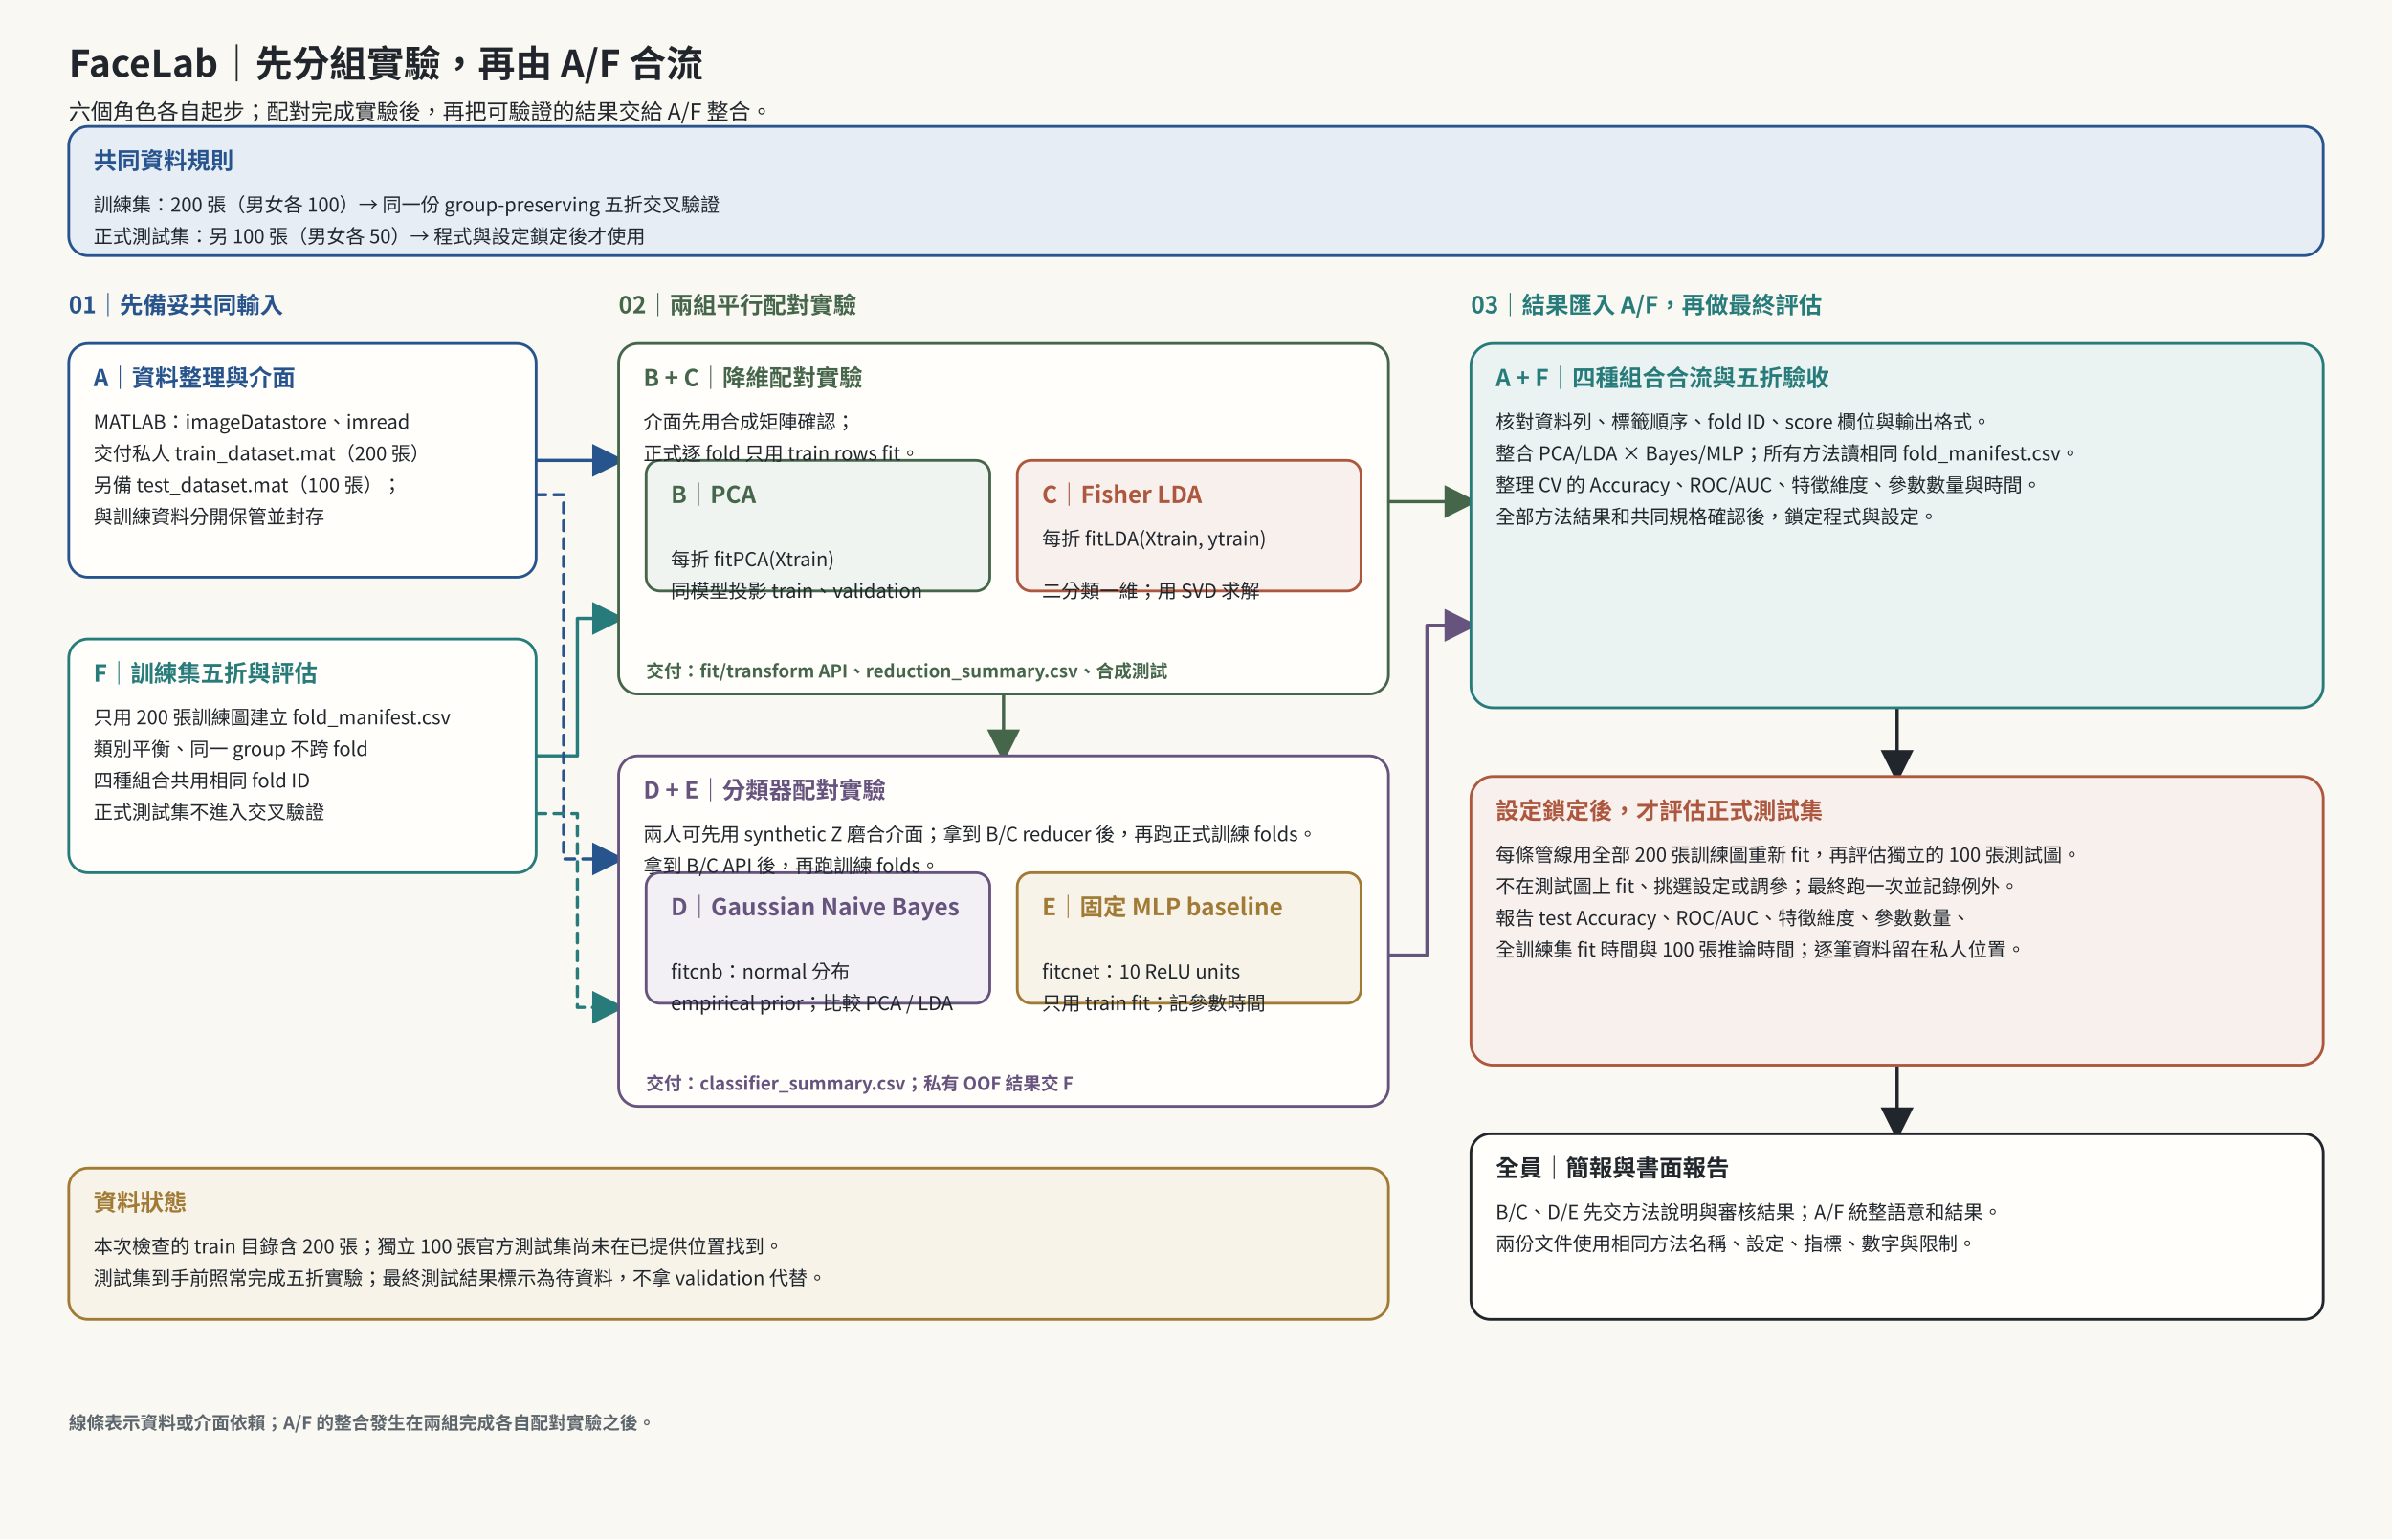
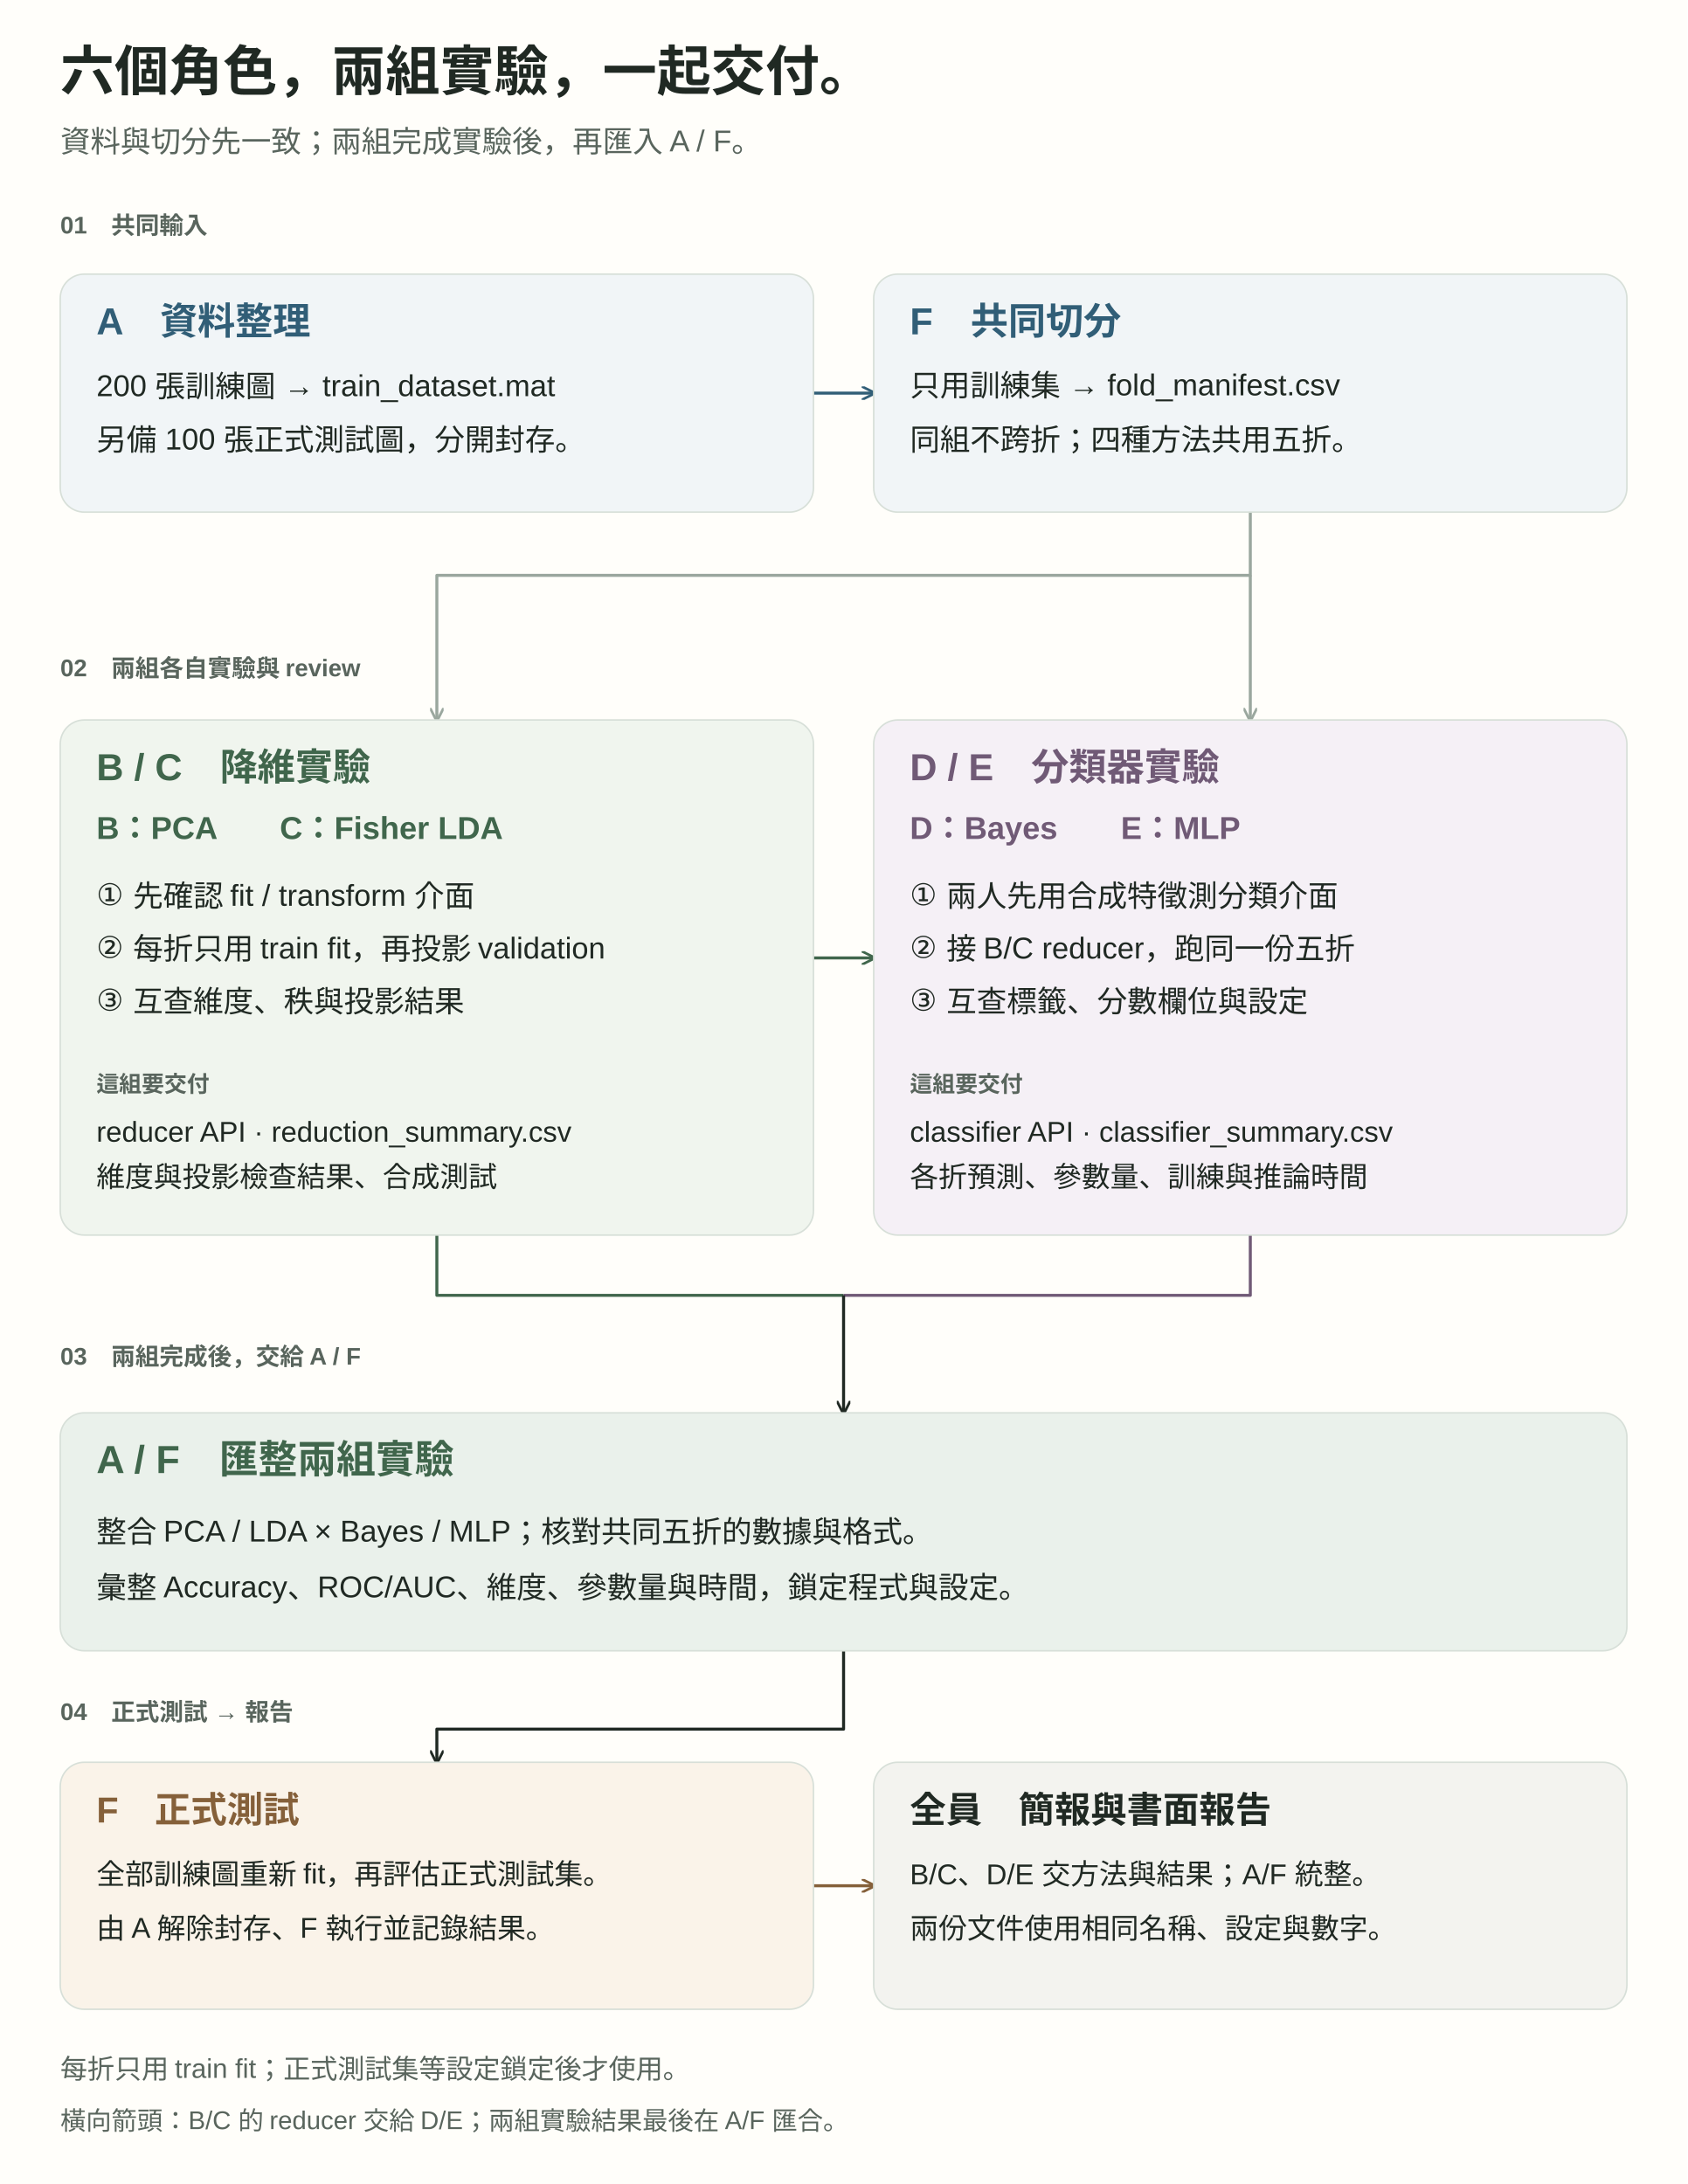
- <svg xmlns="http://www.w3.org/2000/svg" viewBox="0 0 1740 1120" role="img" aria-labelledby="title desc">
+ <svg xmlns="http://www.w3.org/2000/svg" width="1120" height="1450" viewBox="0 0 1120 1450" role="img" aria-labelledby="title desc">
  <defs>
-     <marker id="ab" markerWidth="10" markerHeight="10" refX="8" refY="5" orient="auto">
-       <path d="M0 0 L10 5 L0 10 z" fill="#28548E" />
+     <marker id="arrow" markerWidth="9" markerHeight="9" refX="8" refY="4.5" orient="auto" markerUnits="userSpaceOnUse">
+       <path d="M0 0 L9 4.5 L0 9" fill="none" stroke="context-stroke" stroke-width="1.7" stroke-linejoin="round" />
    </marker>
-     <marker id="at" markerWidth="10" markerHeight="10" refX="8" refY="5" orient="auto">
-       <path d="M0 0 L10 5 L0 10 z" fill="#277B7A" />
-     </marker>
-     <marker id="ag" markerWidth="10" markerHeight="10" refX="8" refY="5" orient="auto">
-       <path d="M0 0 L10 5 L0 10 z" fill="#46664C" />
-     </marker>
-     <marker id="ap" markerWidth="10" markerHeight="10" refX="8" refY="5" orient="auto">
-       <path d="M0 0 L10 5 L0 10 z" fill="#66537E" />
-     </marker>
-     <marker id="ai" markerWidth="10" markerHeight="10" refX="8" refY="5" orient="auto">
-       <path d="M0 0 L10 5 L0 10 z" fill="#20262C" />
-     </marker>
-     <style>text{font-family:"Microsoft JhengHei","Noto Sans CJK TC",Arial,sans-serif}.title{font-size:27px;font-weight:700}.subtitle{font-size:16px}.stage{font-size:17px;font-weight:700}.cardtitle{font-size:17px;font-weight:700}.body{font-size:14px}.note{font-size:13px;font-weight:700}.flow{fill:none;stroke-width:2.4;stroke-linecap:round;stroke-linejoin:round}.blue{stroke:#28548E}.teal{stroke:#277B7A}.green{stroke:#46664C}.purple{stroke:#66537E}.ink{stroke:#20262C}.dashed{stroke-dasharray:7 6}</style>
  </defs>
-   <rect width="1740" height="1120" fill="#FAF8F2" />
-   <path d="M390 335 H450" class="flow blue" marker-end="url(#ab)" />
-   <path d="M390 550 H420 V450 H450" class="flow teal" marker-end="url(#at)" />
-   <path d="M390 360 H410 V625 H450" class="flow blue dashed" marker-end="url(#ab)" />
-   <path d="M390 592 H420 V733 H450" class="flow teal dashed" marker-end="url(#at)" />
-   <path d="M730 505 V550" class="flow green" marker-end="url(#ag)" />
-   <path d="M1010 365 H1070" class="flow green" marker-end="url(#ag)" />
-   <path d="M1010 695 H1038 V455 H1070" class="flow purple" marker-end="url(#ap)" />
-   <path d="M1380 515 V565" class="flow ink" marker-end="url(#ai)" />
-   <path d="M1380 775 V825" class="flow ink" marker-end="url(#ai)" />
-   <text x="50" y="56" class="title" fill="#20262C">FaceLab｜先分組實驗，再由 A/F 合流</text>
-   <text x="50" y="87" class="subtitle" fill="#20262C">六個角色各自起步；配對完成實驗後，再把可驗證的結果交給 A/F 整合。</text>
-   <rect x="50" y="92" width="1640" height="94" rx="14" fill="#E7EDF4" stroke="#28548E" stroke-width="2" />
-   <text x="68" y="123" class="cardtitle" fill="#28548E">共同資料規則</text>
-   <text x="68" y="154" class="body" fill="#20262C">訓練集：200 張（男女各 100）→ 同一份 group-preserving 五折交叉驗證</text>
-   <text x="68" y="177" class="body" fill="#20262C">正式測試集：另 100 張（男女各 50）→ 程式與設定鎖定後才使用</text>
-   <text x="50" y="228" class="stage" fill="#28548E">01｜先備妥共同輸入</text>
-   <text x="450" y="228" class="stage" fill="#46664C">02｜兩組平行配對實驗</text>
-   <text x="1070" y="228" class="stage" fill="#277B7A">03｜結果匯入 A/F，再做最終評估</text>
-   <rect x="50" y="250" width="340" height="170" rx="14" fill="#FFFEFA" stroke="#28548E" stroke-width="2" />
-   <text x="68" y="281" class="cardtitle" fill="#28548E">A｜資料整理與介面</text>
-   <text x="68" y="312" class="body" fill="#20262C">MATLAB：imageDatastore、imread</text>
-   <text x="68" y="335" class="body" fill="#20262C">交付私人 train_dataset.mat（200 張）</text>
-   <text x="68" y="358" class="body" fill="#20262C">另備 test_dataset.mat（100 張）；</text>
-   <text x="68" y="381" class="body" fill="#20262C">與訓練資料分開保管並封存</text>
-   <rect x="50" y="465" width="340" height="170" rx="14" fill="#FFFEFA" stroke="#277B7A" stroke-width="2" />
-   <text x="68" y="496" class="cardtitle" fill="#277B7A">F｜訓練集五折與評估</text>
-   <text x="68" y="527" class="body" fill="#20262C">只用 200 張訓練圖建立 fold_manifest.csv</text>
-   <text x="68" y="550" class="body" fill="#20262C">類別平衡、同一 group 不跨 fold</text>
-   <text x="68" y="573" class="body" fill="#20262C">四種組合共用相同 fold ID</text>
-   <text x="68" y="596" class="body" fill="#20262C">正式測試集不進入交叉驗證</text>
-   <rect x="450" y="250" width="560" height="255" rx="14" fill="#FFFEFA" stroke="#46664C" stroke-width="2" />
-   <text x="468" y="281" class="cardtitle" fill="#46664C">B + C｜降維配對實驗</text>
-   <text x="468" y="312" class="body" fill="#20262C">介面先用合成矩陣確認；</text>
-   <rect x="470" y="335" width="250" height="95" rx="10" fill="#F0F4F0" stroke="#46664C" stroke-width="2" />
-   <text x="488" y="366" class="cardtitle" fill="#46664C">B｜PCA</text>
-   <text x="488" y="412" class="body" fill="#20262C">每折 fitPCA(Xtrain)</text>
-   <text x="488" y="435" class="body" fill="#20262C">同模型投影 train、validation</text>
-   <rect x="740" y="335" width="250" height="95" rx="10" fill="#F8F0ED" stroke="#AD573E" stroke-width="2" />
-   <text x="758" y="366" class="cardtitle" fill="#AD573E">C｜Fisher LDA</text>
-   <text x="758" y="397" class="body" fill="#20262C">每折 fitLDA(Xtrain, ytrain)</text>
-   <text x="758" y="435" class="body" fill="#20262C">二分類一維；用 SVD 求解</text>
-   <text x="470" y="493" class="note" fill="#46664C">交付：fit/transform API、reduction_summary.csv、合成測試</text>
-   <rect x="450" y="550" width="560" height="255" rx="14" fill="#FFFEFA" stroke="#66537E" stroke-width="2" />
-   <text x="468" y="581" class="cardtitle" fill="#66537E">D + E｜分類器配對實驗</text>
-   <text x="468" y="612" class="body" fill="#20262C">兩人可先用 synthetic Z 磨合介面；拿到 B/C reducer 後，再跑正式訓練 folds。</text>
-   <rect x="470" y="635" width="250" height="95" rx="10" fill="#F2EFF5" stroke="#66537E" stroke-width="2" />
-   <text x="488" y="666" class="cardtitle" fill="#66537E">D｜Gaussian Naive Bayes</text>
-   <text x="488" y="712" class="body" fill="#20262C">fitcnb：normal 分布</text>
-   <text x="488" y="735" class="body" fill="#20262C">empirical prior；比較 PCA / LDA</text>
-   <rect x="740" y="635" width="250" height="95" rx="10" fill="#F7F3E9" stroke="#A17B35" stroke-width="2" />
-   <text x="758" y="666" class="cardtitle" fill="#A17B35">E｜固定 MLP baseline</text>
-   <text x="758" y="712" class="body" fill="#20262C">fitcnet：10 ReLU units</text>
-   <text x="758" y="735" class="body" fill="#20262C">只用 train fit；記參數時間</text>
-   <text x="470" y="793" class="note" fill="#66537E">交付：classifier_summary.csv；私有 OOF 結果交 F</text>
-   <rect x="1070" y="250" width="620" height="265" rx="16" fill="#EAF3F1" stroke="#277B7A" stroke-width="2" />
-   <text x="1088" y="281" class="cardtitle" fill="#277B7A">A + F｜四種組合合流與五折驗收</text>
-   <text x="1088" y="312" class="body" fill="#20262C">核對資料列、標籤順序、fold ID、score 欄位與輸出格式。</text>
-   <text x="1088" y="335" class="body" fill="#20262C">整合 PCA/LDA × Bayes/MLP；所有方法讀相同 fold_manifest.csv。</text>
-   <text x="1088" y="358" class="body" fill="#20262C">整理 CV 的 Accuracy、ROC/AUC、特徵維度、參數數量與時間。</text>
-   <text x="1088" y="381" class="body" fill="#20262C">全部方法結果和共同規格確認後，鎖定程式與設定。</text>
-   <rect x="1070" y="565" width="620" height="210" rx="16" fill="#F8F0ED" stroke="#AD573E" stroke-width="2" />
-   <text x="1088" y="596" class="cardtitle" fill="#AD573E">設定鎖定後，才評估正式測試集</text>
-   <text x="1088" y="627" class="body" fill="#20262C">每條管線用全部 200 張訓練圖重新 fit，再評估獨立的 100 張測試圖。</text>
-   <text x="1088" y="650" class="body" fill="#20262C">不在測試圖上 fit、挑選設定或調參；最終跑一次並記錄例外。</text>
-   <text x="1088" y="673" class="body" fill="#20262C">報告 test Accuracy、ROC/AUC、特徵維度、參數數量、</text>
-   <text x="1088" y="696" class="body" fill="#20262C">全訓練集 fit 時間與 100 張推論時間；逐筆資料留在私人位置。</text>
-   <rect x="1070" y="825" width="620" height="135" rx="14" fill="#FFFEFA" stroke="#20262C" stroke-width="2" />
-   <text x="1088" y="856" class="cardtitle" fill="#20262C">全員｜簡報與書面報告</text>
-   <text x="1088" y="887" class="body" fill="#20262C">B/C、D/E 先交方法說明與審核結果；A/F 統整語意和結果。</text>
-   <text x="1088" y="910" class="body" fill="#20262C">兩份文件使用相同方法名稱、設定、指標、數字與限制。</text>
-   <rect x="50" y="850" width="960" height="110" rx="14" fill="#F7F3E9" stroke="#A17B35" stroke-width="2" />
-   <text x="68" y="881" class="cardtitle" fill="#A17B35">資料狀態</text>
-   <text x="68" y="912" class="body" fill="#20262C">本次檢查的 train 目錄含 200 張；獨立 100 張官方測試集尚未在已提供位置找到。</text>
-   <text x="68" y="935" class="body" fill="#20262C">測試集到手前照常完成五折實驗；最終測試結果標示為待資料，不拿 validation 代替。</text>
-   <text x="50" y="1040" class="note" fill="#5D666D">線條表示資料或介面依賴；A/F 的整合發生在兩組完成各自配對實驗之後。</text>
-   <text x="468" y="335" class="body" fill="#20262C">正式逐 fold 只用 train rows fit。</text>
-   <text x="468" y="635" class="body" fill="#20262C">拿到 B/C API 後，再跑訓練 folds。</text>
+   <rect width="1120" height="1450" fill="#fffefa" />
+   <g font-family="'Microsoft JhengHei','Noto Sans TC',Arial,sans-serif">
+     <path id="a-to-f" d="M540 261 L580 261" fill="none" stroke="#315e77" stroke-width="2" stroke-linejoin="round" marker-end="url(#arrow)" />
+     <path id="input-to-bc" d="M830 340 L830 382 L290 382 L290 478" fill="none" stroke="#9aa79e" stroke-width="2" stroke-linejoin="round" marker-end="url(#arrow)" />
+     <path id="input-to-de" d="M830 382 L830 478" fill="none" stroke="#9aa79e" stroke-width="2" stroke-linejoin="round" marker-end="url(#arrow)" />
+     <path id="bc-to-de" d="M540 636 L580 636" fill="none" stroke="#40664c" stroke-width="2" stroke-linejoin="round" marker-end="url(#arrow)" />
+     <path id="bc-to-merge" d="M290 820 L290 860 L560 860" fill="none" stroke="#40664c" stroke-width="2" stroke-linejoin="round" />
+     <path id="de-to-merge" d="M830 820 L830 860 L560 860" fill="none" stroke="#705a76" stroke-width="2" stroke-linejoin="round" />
+     <path id="results-to-af" d="M560 860 L560 938" fill="none" stroke="#202923" stroke-width="2" stroke-linejoin="round" marker-end="url(#arrow)" />
+     <path id="af-to-test" d="M560 1096 L560 1148 L290 1148 L290 1170" fill="none" stroke="#202923" stroke-width="2" stroke-linejoin="round" marker-end="url(#arrow)" />
+     <path id="test-to-report" d="M540 1252 L580 1252" fill="none" stroke="#85603a" stroke-width="2" stroke-linejoin="round" marker-end="url(#arrow)" />
+     <text id="text-0" x="40" y="60" font-size="36" font-weight="700" fill="#202923" text-anchor="start">六個角色，兩組實驗，一起交付。</text>
+     <text id="text-1" x="40" y="101" font-size="20" font-weight="400" fill="#59655d" text-anchor="start">資料與切分先一致；兩組完成實驗後，再匯入 A / F。</text>
+     <text id="text-2" x="40" y="155" font-size="16" font-weight="700" fill="#59655d" text-anchor="start">01　共同輸入</text>
+     <rect id="card-a" x="40" y="182" width="500" height="158" rx="16" fill="#f1f5f7" stroke="#d7dfd8" />
+     <text id="text-3" data-card="card-a" x="64" y="222" font-size="25" font-weight="700" fill="#315e77" text-anchor="start">A　資料整理</text>
+     <text id="text-4" data-card="card-a" x="64" y="263" font-size="20" font-weight="400" fill="#202923" text-anchor="start">200 張訓練圖 → train_dataset.mat</text>
+     <text id="text-5" data-card="card-a" x="64" y="299" font-size="20" font-weight="400" fill="#202923" text-anchor="start">另備 100 張正式測試圖，分開封存。</text>
+     <rect id="card-f" x="580" y="182" width="500" height="158" rx="16" fill="#f1f5f7" stroke="#d7dfd8" />
+     <text id="text-6" data-card="card-f" x="604" y="222" font-size="25" font-weight="700" fill="#315e77" text-anchor="start">F　共同切分</text>
+     <text id="text-7" data-card="card-f" x="604" y="263" font-size="20" font-weight="400" fill="#202923" text-anchor="start">只用訓練集 → fold_manifest.csv</text>
+     <text id="text-8" data-card="card-f" x="604" y="299" font-size="20" font-weight="400" fill="#202923" text-anchor="start">同組不跨折；四種方法共用五折。</text>
+     <text id="text-9" x="40" y="449" font-size="16" font-weight="700" fill="#59655d" text-anchor="start">02　兩組各自實驗與 review</text>
+     <rect id="card-bc" x="40" y="478" width="500" height="342" rx="16" fill="#f0f5ee" stroke="#d7dfd8" />
+     <text id="text-10" data-card="card-bc" x="64" y="518" font-size="25" font-weight="700" fill="#40664c" text-anchor="start">B / C　降維實驗</text>
+     <text id="text-11" data-card="card-bc" x="64" y="557" font-size="21" font-weight="700" fill="#40664c" text-anchor="start">B：PCA　　C：Fisher LDA</text>
+     <text id="text-12" data-card="card-bc" x="64" y="601" font-size="20" font-weight="400" fill="#202923" text-anchor="start">① 先確認 fit / transform 介面</text>
+     <text id="text-13" data-card="card-bc" x="64" y="636" font-size="20" font-weight="400" fill="#202923" text-anchor="start">② 每折只用 train fit，再投影 validation</text>
+     <text id="text-14" data-card="card-bc" x="64" y="671" font-size="20" font-weight="400" fill="#202923" text-anchor="start">③ 互查維度、秩與投影結果</text>
+     <text id="text-15" data-card="card-bc" x="64" y="725" font-size="15" font-weight="700" fill="#59655d" text-anchor="start">這組要交付</text>
+     <text id="text-16" data-card="card-bc" x="64" y="758" font-size="19" font-weight="400" fill="#202923" text-anchor="start">reducer API · reduction_summary.csv</text>
+     <text id="text-17" data-card="card-bc" x="64" y="788" font-size="19" font-weight="400" fill="#202923" text-anchor="start">維度與投影檢查結果、合成測試</text>
+     <rect id="card-de" x="580" y="478" width="500" height="342" rx="16" fill="#f5f0f6" stroke="#d7dfd8" />
+     <text id="text-18" data-card="card-de" x="604" y="518" font-size="25" font-weight="700" fill="#705a76" text-anchor="start">D / E　分類器實驗</text>
+     <text id="text-19" data-card="card-de" x="604" y="557" font-size="21" font-weight="700" fill="#705a76" text-anchor="start">D：Bayes　　E：MLP</text>
+     <text id="text-20" data-card="card-de" x="604" y="601" font-size="20" font-weight="400" fill="#202923" text-anchor="start">① 兩人先用合成特徵測分類介面</text>
+     <text id="text-21" data-card="card-de" x="604" y="636" font-size="20" font-weight="400" fill="#202923" text-anchor="start">② 接 B/C reducer，跑同一份五折</text>
+     <text id="text-22" data-card="card-de" x="604" y="671" font-size="20" font-weight="400" fill="#202923" text-anchor="start">③ 互查標籤、分數欄位與設定</text>
+     <text id="text-23" data-card="card-de" x="604" y="725" font-size="15" font-weight="700" fill="#59655d" text-anchor="start">這組要交付</text>
+     <text id="text-24" data-card="card-de" x="604" y="758" font-size="19" font-weight="400" fill="#202923" text-anchor="start">classifier API · classifier_summary.csv</text>
+     <text id="text-25" data-card="card-de" x="604" y="788" font-size="19" font-weight="400" fill="#202923" text-anchor="start">各折預測、參數量、訓練與推論時間</text>
+     <text id="text-26" x="40" y="906" font-size="16" font-weight="700" fill="#59655d" text-anchor="start">03　兩組完成後，交給 A / F</text>
+     <rect id="card-af" x="40" y="938" width="1040" height="158" rx="16" fill="#eaf1eb" stroke="#d7dfd8" />
+     <text id="text-27" data-card="card-af" x="64" y="978" font-size="26" font-weight="700" fill="#40664c" text-anchor="start">A / F　匯整兩組實驗</text>
+     <text id="text-28" data-card="card-af" x="64" y="1024" font-size="20" font-weight="400" fill="#202923" text-anchor="start">整合 PCA / LDA × Bayes / MLP；核對共同五折的數據與格式。</text>
+     <text id="text-29" data-card="card-af" x="64" y="1061" font-size="20" font-weight="400" fill="#202923" text-anchor="start">彙整 Accuracy、ROC/AUC、維度、參數量與時間，鎖定程式與設定。</text>
+     <text id="text-30" x="40" y="1142" font-size="16" font-weight="700" fill="#59655d" text-anchor="start">04　正式測試 → 報告</text>
+     <rect id="card-test" x="40" y="1170" width="500" height="164" rx="16" fill="#faf3e9" stroke="#d7dfd8" />
+     <text id="text-31" data-card="card-test" x="64" y="1210" font-size="24" font-weight="700" fill="#85603a" text-anchor="start">F　正式測試</text>
+     <text id="text-32" data-card="card-test" x="64" y="1251" font-size="19" font-weight="400" fill="#202923" text-anchor="start">全部訓練圖重新 fit，再評估正式測試集。</text>
+     <text id="text-33" data-card="card-test" x="64" y="1287" font-size="19" font-weight="400" fill="#202923" text-anchor="start">由 A 解除封存、F 執行並記錄結果。</text>
+     <rect id="card-report" x="580" y="1170" width="500" height="164" rx="16" fill="#f3f3ef" stroke="#d7dfd8" />
+     <text id="text-34" data-card="card-report" x="604" y="1210" font-size="24" font-weight="700" fill="#202923" text-anchor="start">全員　簡報與書面報告</text>
+     <text id="text-35" data-card="card-report" x="604" y="1251" font-size="19" font-weight="400" fill="#202923" text-anchor="start">B/C、D/E 交方法與結果；A/F 統整。</text>
+     <text id="text-36" data-card="card-report" x="604" y="1287" font-size="19" font-weight="400" fill="#202923" text-anchor="start">兩份文件使用相同名稱、設定與數字。</text>
+     <text id="text-37" x="40" y="1380" font-size="18" font-weight="400" fill="#59655d" text-anchor="start">每折只用 train fit；正式測試集等設定鎖定後才使用。</text>
+     <text id="text-38" x="40" y="1414" font-size="17" font-weight="400" fill="#59655d" text-anchor="start">橫向箭頭：B/C 的 reducer 交給 D/E；兩組實驗結果最後在 A/F 匯合。</text>
+   </g>
</svg>
